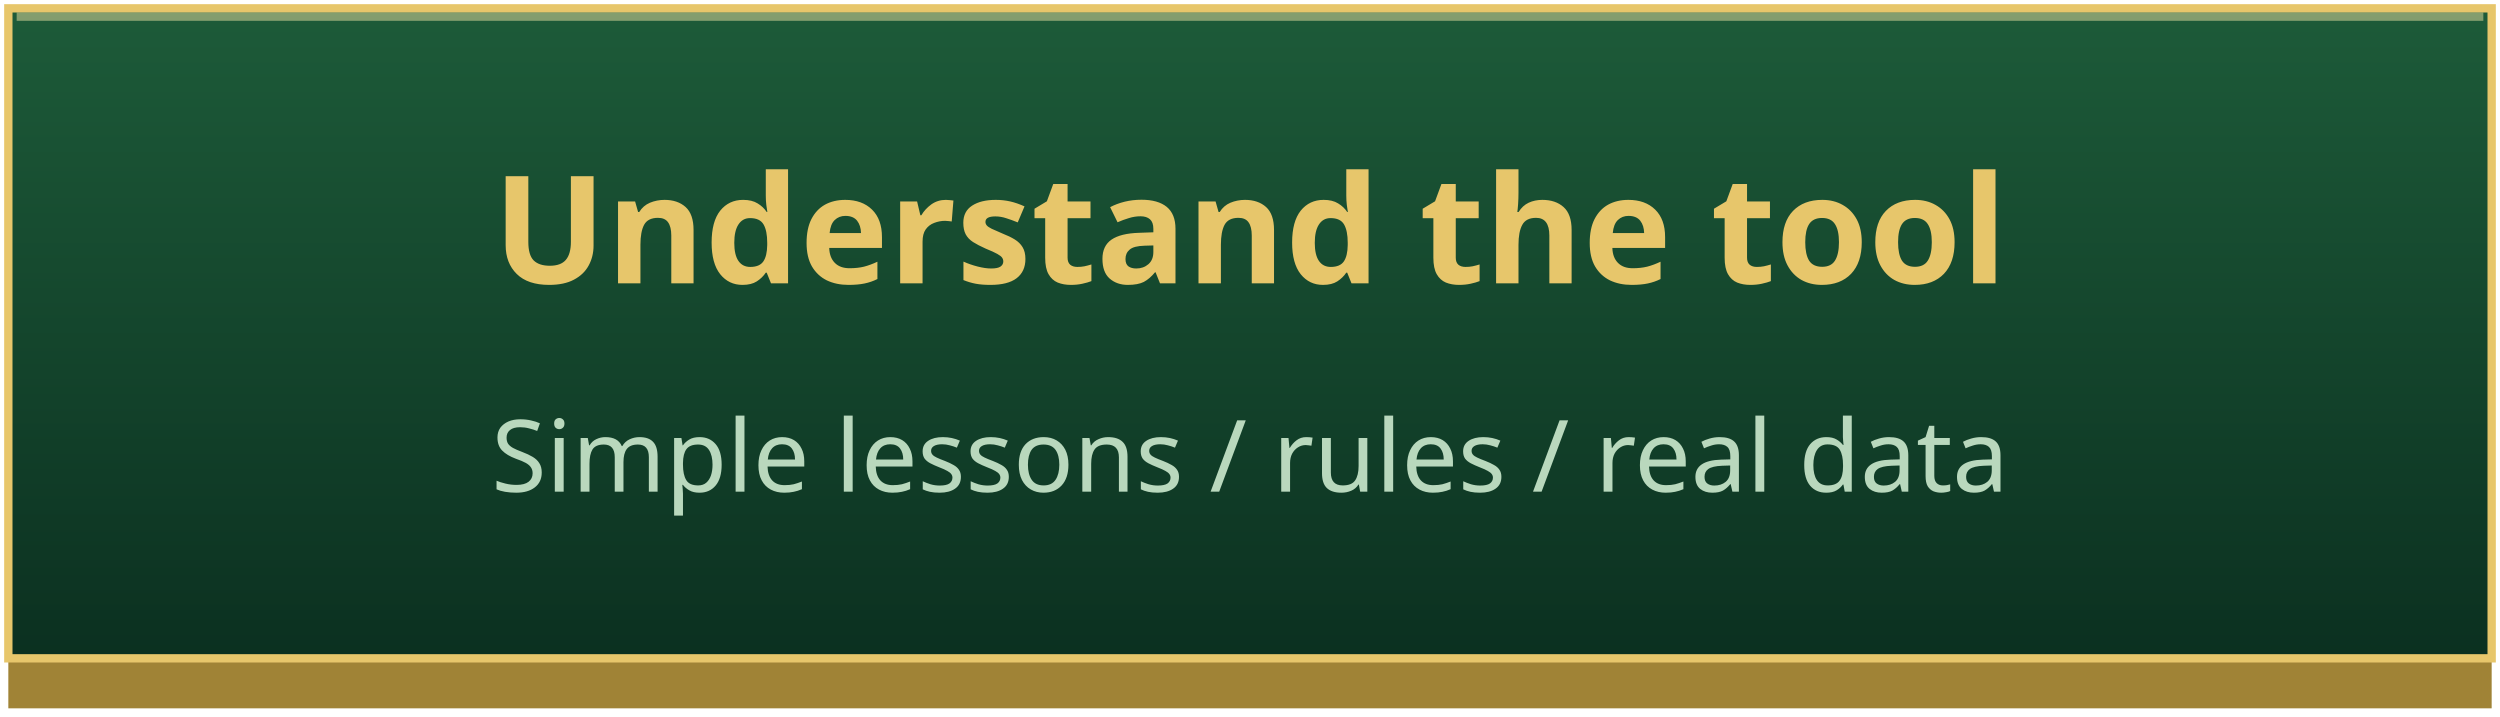
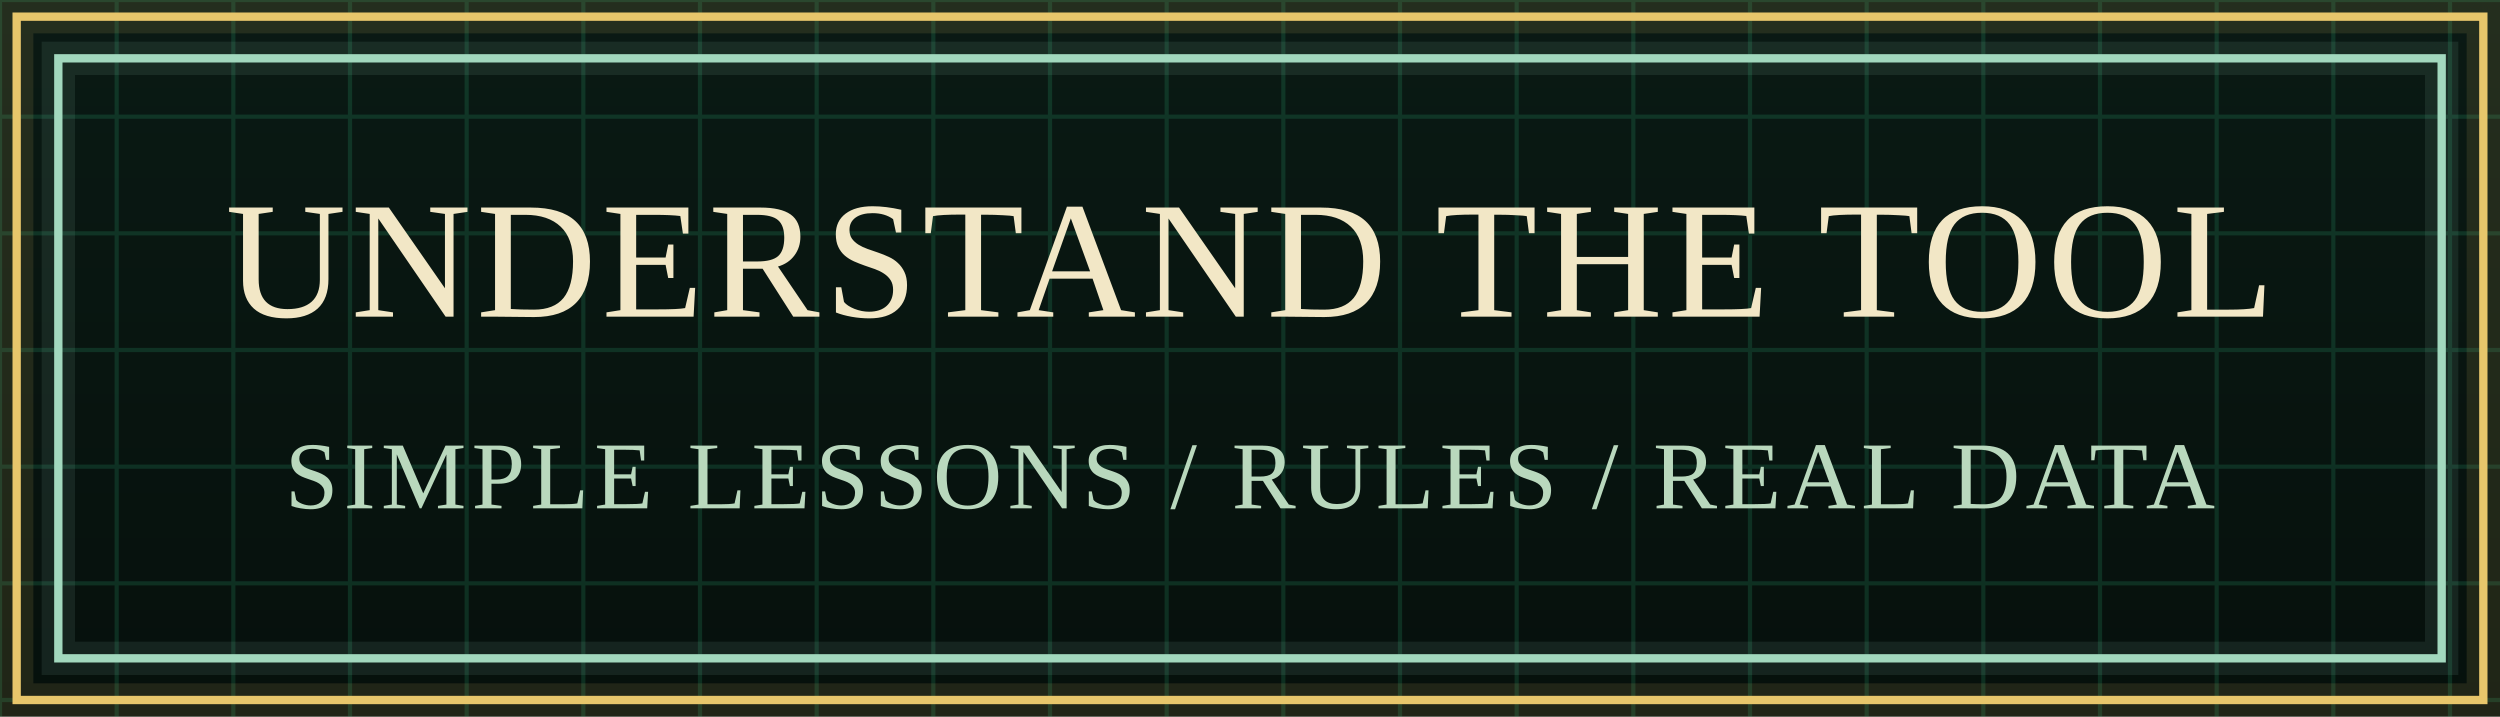
<svg xmlns="http://www.w3.org/2000/svg" width="300" height="86" viewBox="0 0 300 86">
  <defs>
    <linearGradient id="face" x2="0" y2="1">
-       <stop stop-color="#1d5b39" />
-       <stop offset="1" stop-color="#0b3020" />
+       <stop stop-color="#0a1a14" />
+       <stop offset="1" stop-color="#06100c" />
    </linearGradient>
  </defs>
-   <rect x="1" y="7" width="298" height="78" fill="#a08336" />
-   <rect x="1" y="1" width="298" height="78" fill="url(#face)" stroke="#e7c66b" />
-   <path d="M2 2h296" stroke="#fff0b0" stroke-opacity=".45" />
-   <text x="150" y="34" text-anchor="middle" font-family="Segoe UI, sans-serif" font-size="18" font-weight="650" fill="#e7c66b">Understand the tool</text>
-   <text x="150" y="59" text-anchor="middle" font-family="Segoe UI, sans-serif" font-size="12" fill="#b9d8bd">Simple lessons / rules / real data</text>
+   <rect width="300" height="86" fill="url(#face)" />
+   <path d="M0 0v86M14 0v86M28 0v86M42 0v86M56 0v86M70 0v86M84 0v86M98 0v86M112 0v86M126 0v86M140 0v86M154 0v86M168 0v86M182 0v86M196 0v86M210 0v86M224 0v86M238 0v86M252 0v86M266 0v86M280 0v86M294 0v86M0 0h300M0 14h300M0 28h300M0 42h300M0 56h300M0 70h300M0 84h300" fill="none" stroke="#3ce4a0" stroke-opacity=".14" stroke-width=".5" />
+   <g fill="none" stroke="#e7c66b">
+     <rect x="2" y="2" width="296" height="82" stroke-width="4" stroke-opacity=".12" />
+     <rect x="2" y="2" width="296" height="82" stroke-width="1" />
+   </g>
+   <g fill="none" stroke="#a2d8be">
+     <rect x="7" y="7" width="286" height="72" stroke-width="4" stroke-opacity=".10" />
+     <rect x="7" y="7" width="286" height="72" stroke-width="1" />
+   </g>
+   <g text-anchor="middle" font-family="Times New Roman, Times, serif">
+     <text x="150" y="38" font-size="20" letter-spacing=".6" fill="#f2e7c6">UNDERSTAND THE TOOL</text>
+     <text x="150" y="61" font-size="11.5" letter-spacing=".65" fill="#b9d8bd">SIMPLE LESSONS / RULES / REAL DATA</text>
+   </g>
</svg>
